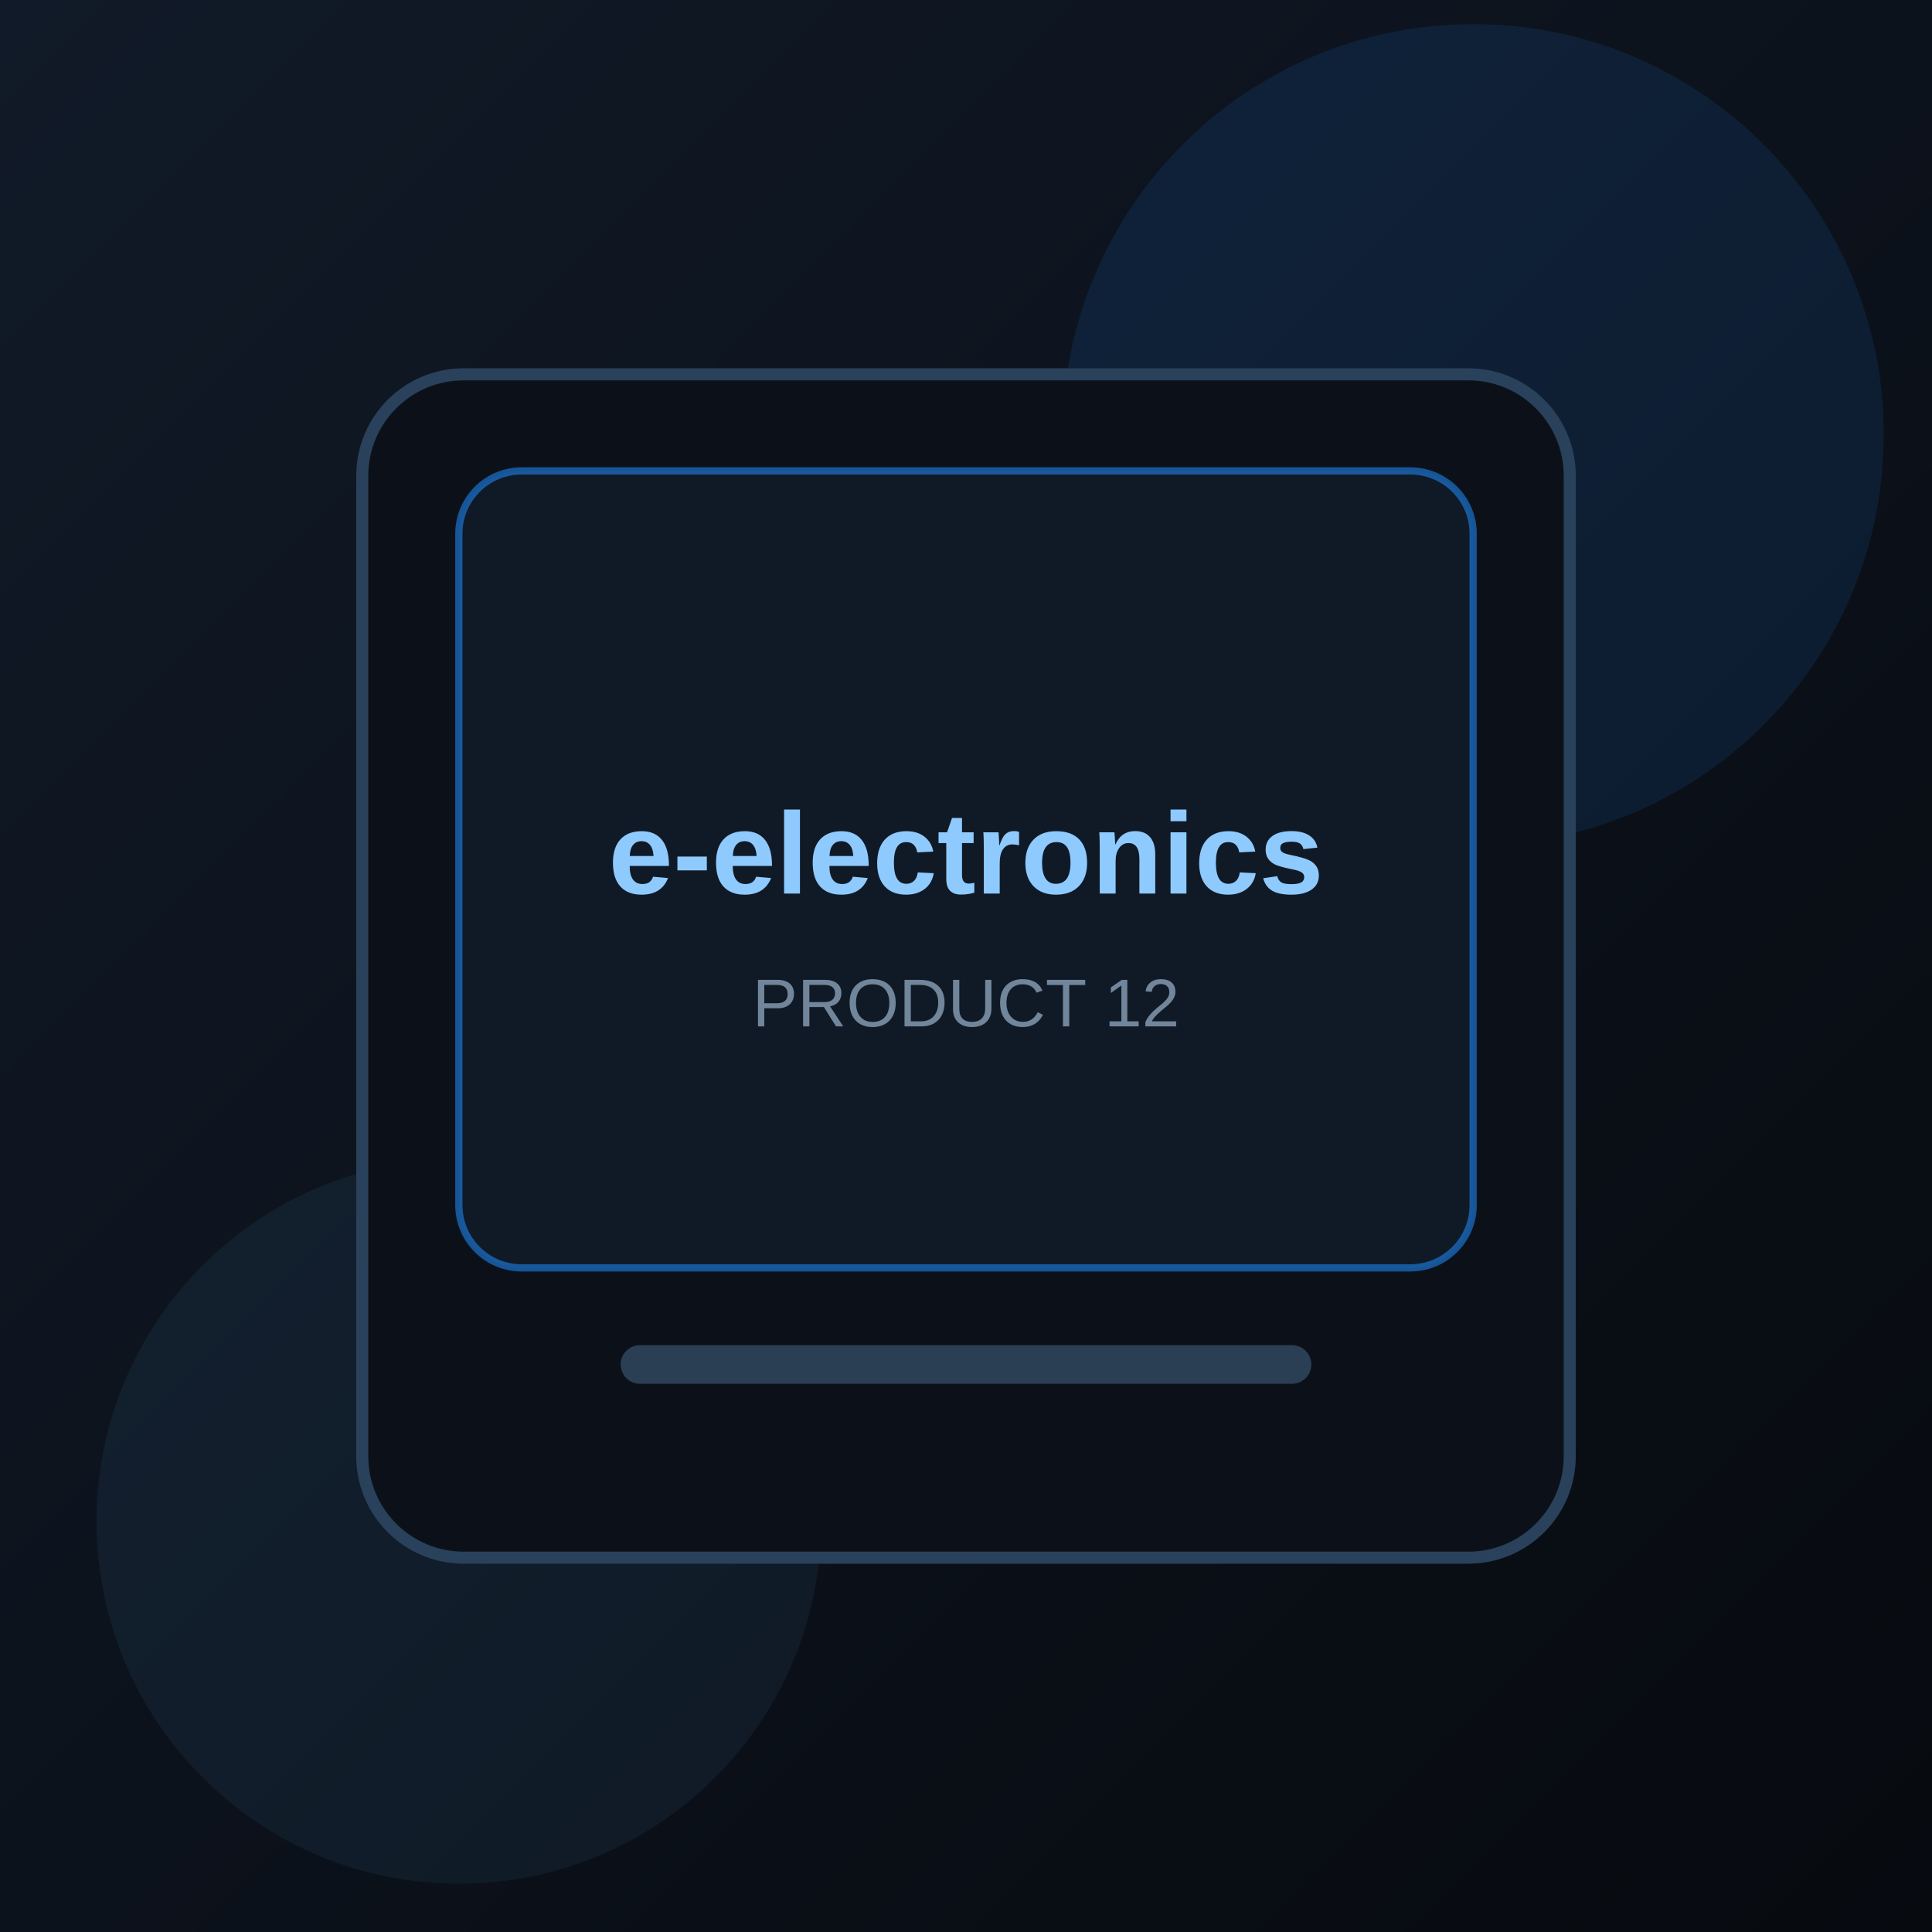
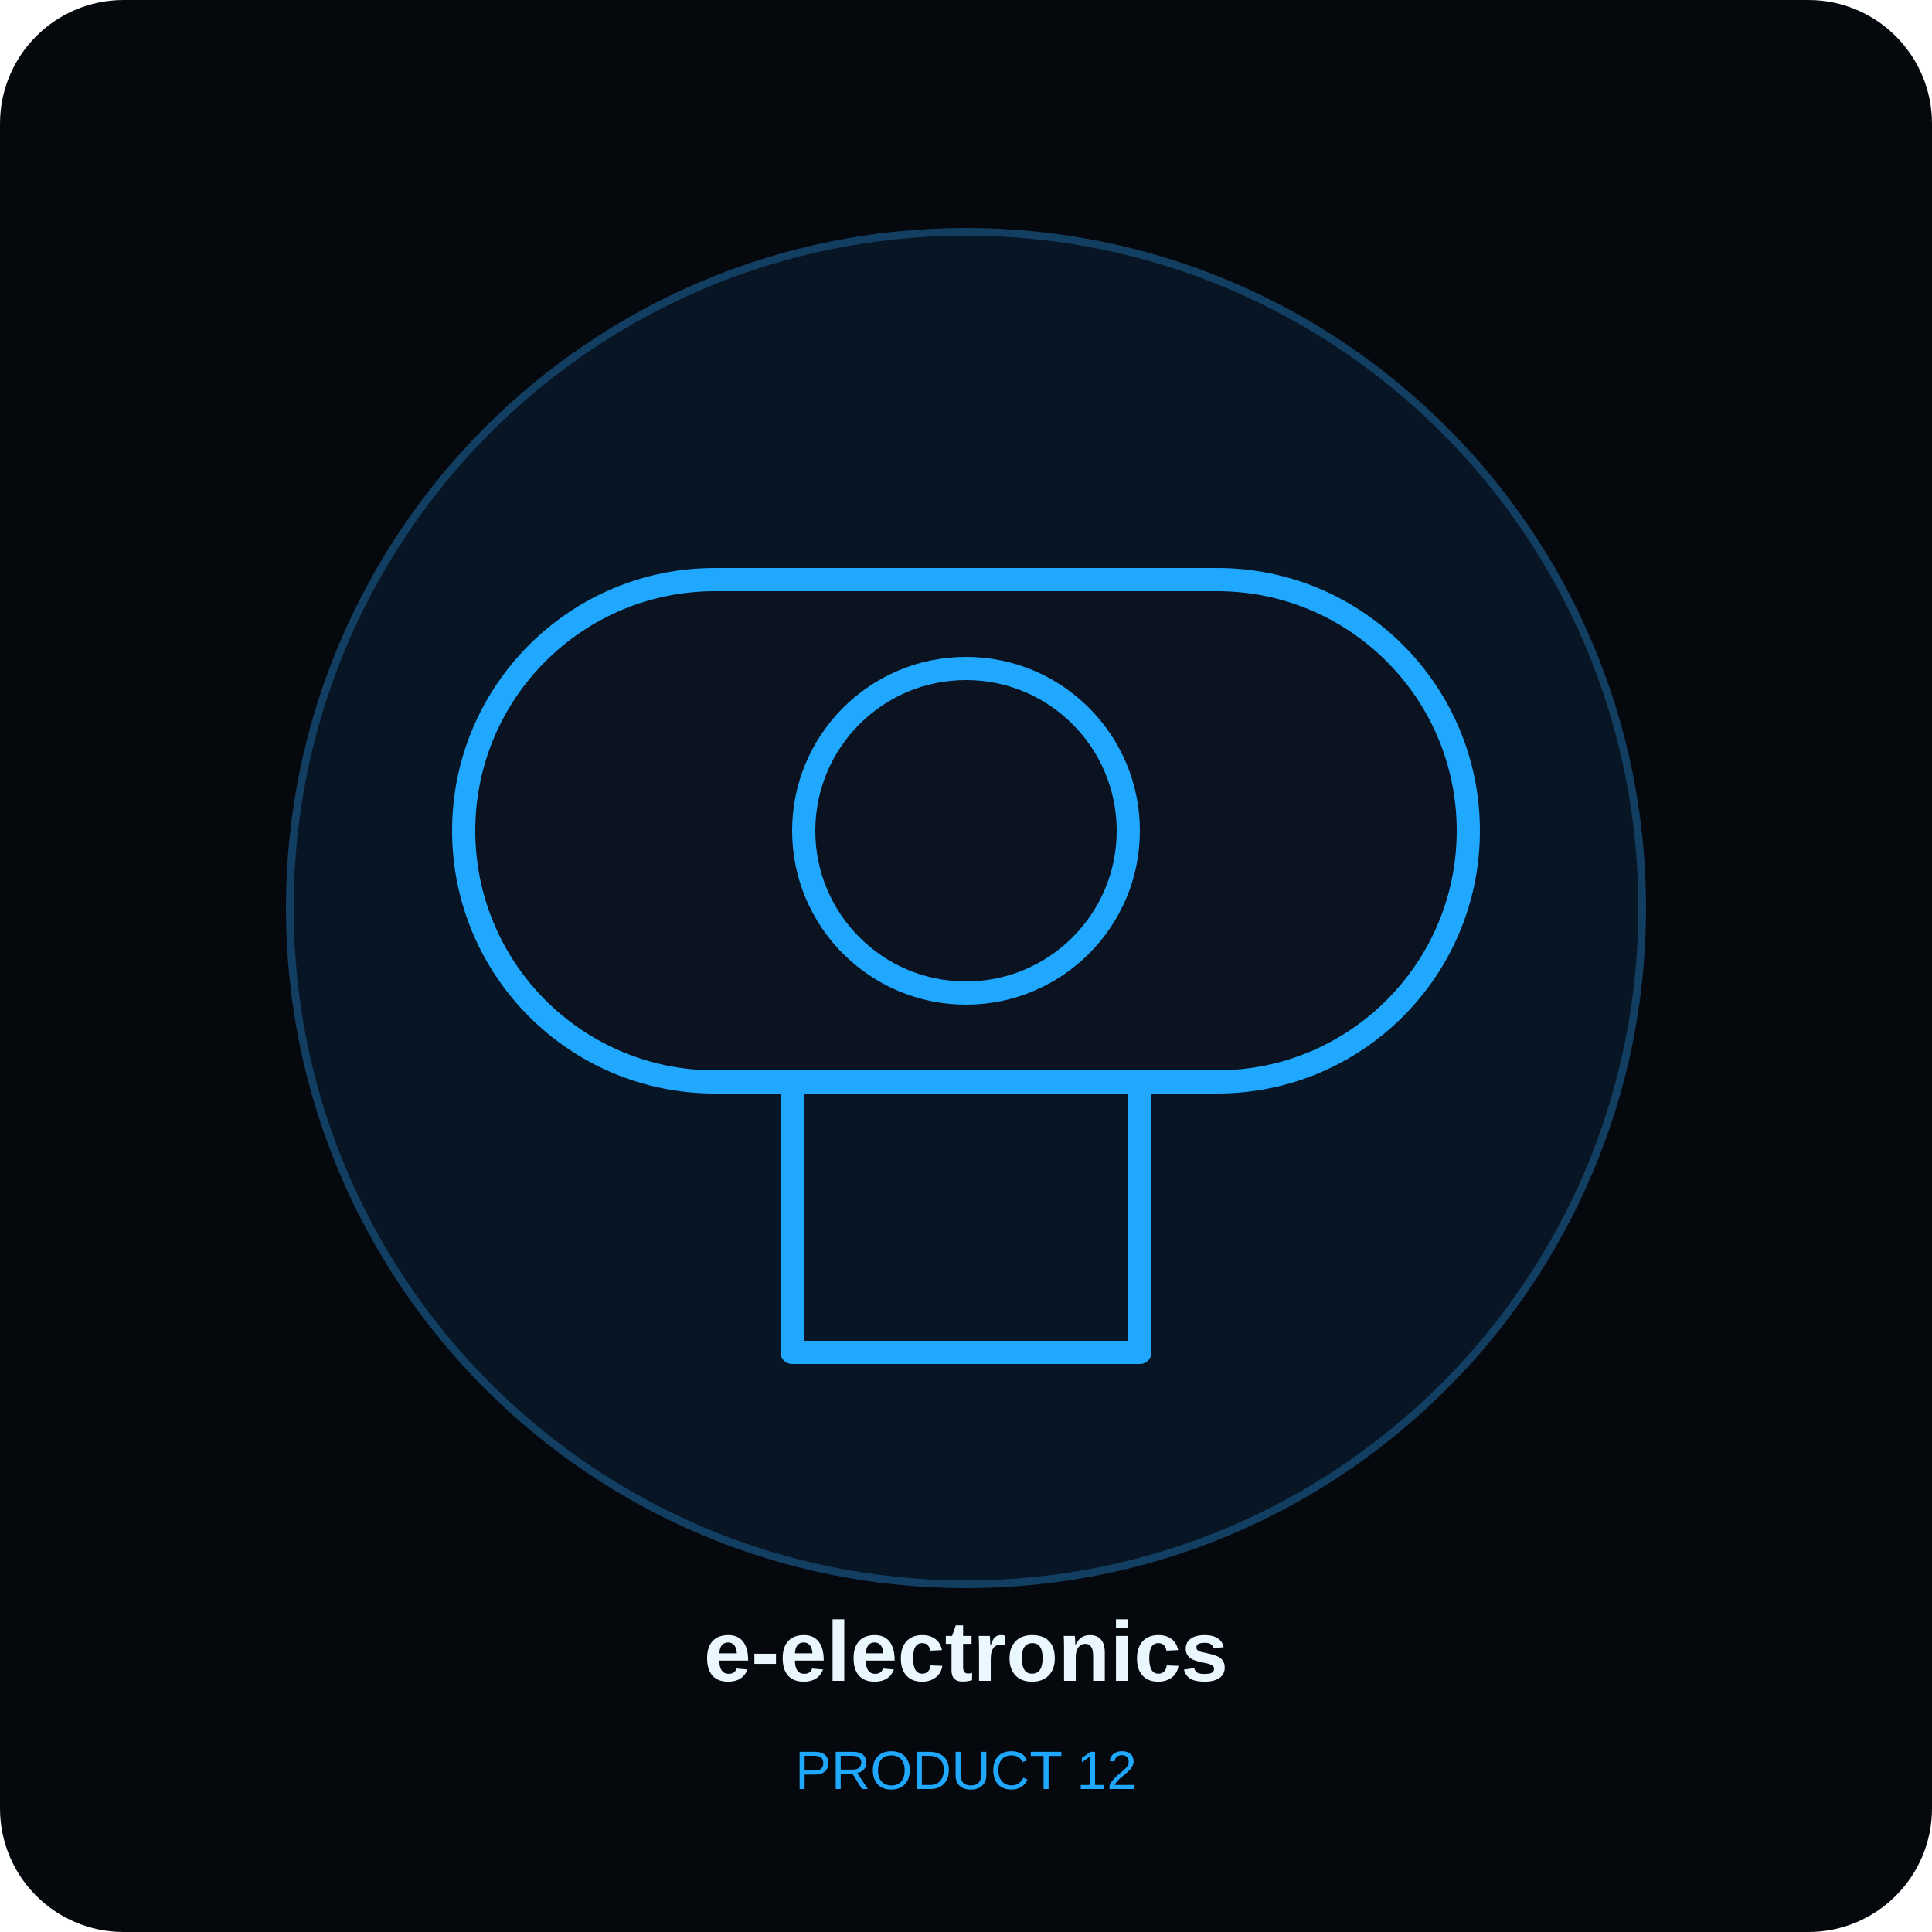
- <svg xmlns="http://www.w3.org/2000/svg" viewBox="0 0 800 800">
-   <defs>
-     <linearGradient id="g" x1="0" y1="0" x2="1" y2="1">
-       <stop offset="0" stop-color="#111a28" />
-       <stop offset="1" stop-color="#070a0f" />
-     </linearGradient>
-   </defs>
-   <rect width="800" height="800" fill="url(#g)" />
-   <circle cx="610" cy="180" r="170" fill="#1f8cff" opacity=".11" />
-   <circle cx="190" cy="630" r="150" fill="#5db3ff" opacity=".07" />
-   <rect x="150" y="155" width="500" height="490" rx="42" fill="#0c1119" stroke="#29415b" stroke-width="5" />
-   <rect x="190" y="195" width="420" height="330" rx="26" fill="#101a26" stroke="#1f8cff" stroke-opacity=".55" stroke-width="3" />
-   <path d="M265 565h270" stroke="#2a3e54" stroke-width="16" stroke-linecap="round" />
-   <text x="400" y="370" fill="#8fcaff" font-family="Arial, sans-serif" font-size="48" text-anchor="middle" font-weight="700">e-electronics</text>
-   <text x="400" y="425" fill="#71859b" font-family="Arial, sans-serif" font-size="28" text-anchor="middle">PRODUCT 12</text>
+ <svg xmlns="http://www.w3.org/2000/svg" viewBox="0 0 500 500" role="img" aria-label="Webcam">
+   <rect width="500" height="500" rx="32" fill="#05080d" />
+   <circle cx="250" cy="235" r="175" fill="#071525" />
+   <circle cx="250" cy="235" r="175" fill="none" stroke="#123e62" stroke-width="2" />
+   <rect fill="#0b1220" stroke="#20a8ff" stroke-width="6" stroke-linejoin="round" x="120" y="150" width="260" height="130" rx="65" />
+   <circle fill="none" stroke="#20a8ff" stroke-width="6" stroke-linecap="round" stroke-linejoin="round" cx="250" cy="215" r="42" />
+   <path fill="none" stroke="#20a8ff" stroke-width="6" stroke-linecap="round" stroke-linejoin="round" d="M205 280v70h90v-70" />
+   <text x="250" y="435" text-anchor="middle" font-family="Arial, sans-serif" font-size="22" font-weight="700" fill="#eaf7ff">e-electronics</text>
+   <text x="250" y="463" text-anchor="middle" font-family="Arial, sans-serif" font-size="14" fill="#20a8ff">PRODUCT 12</text>
</svg>
